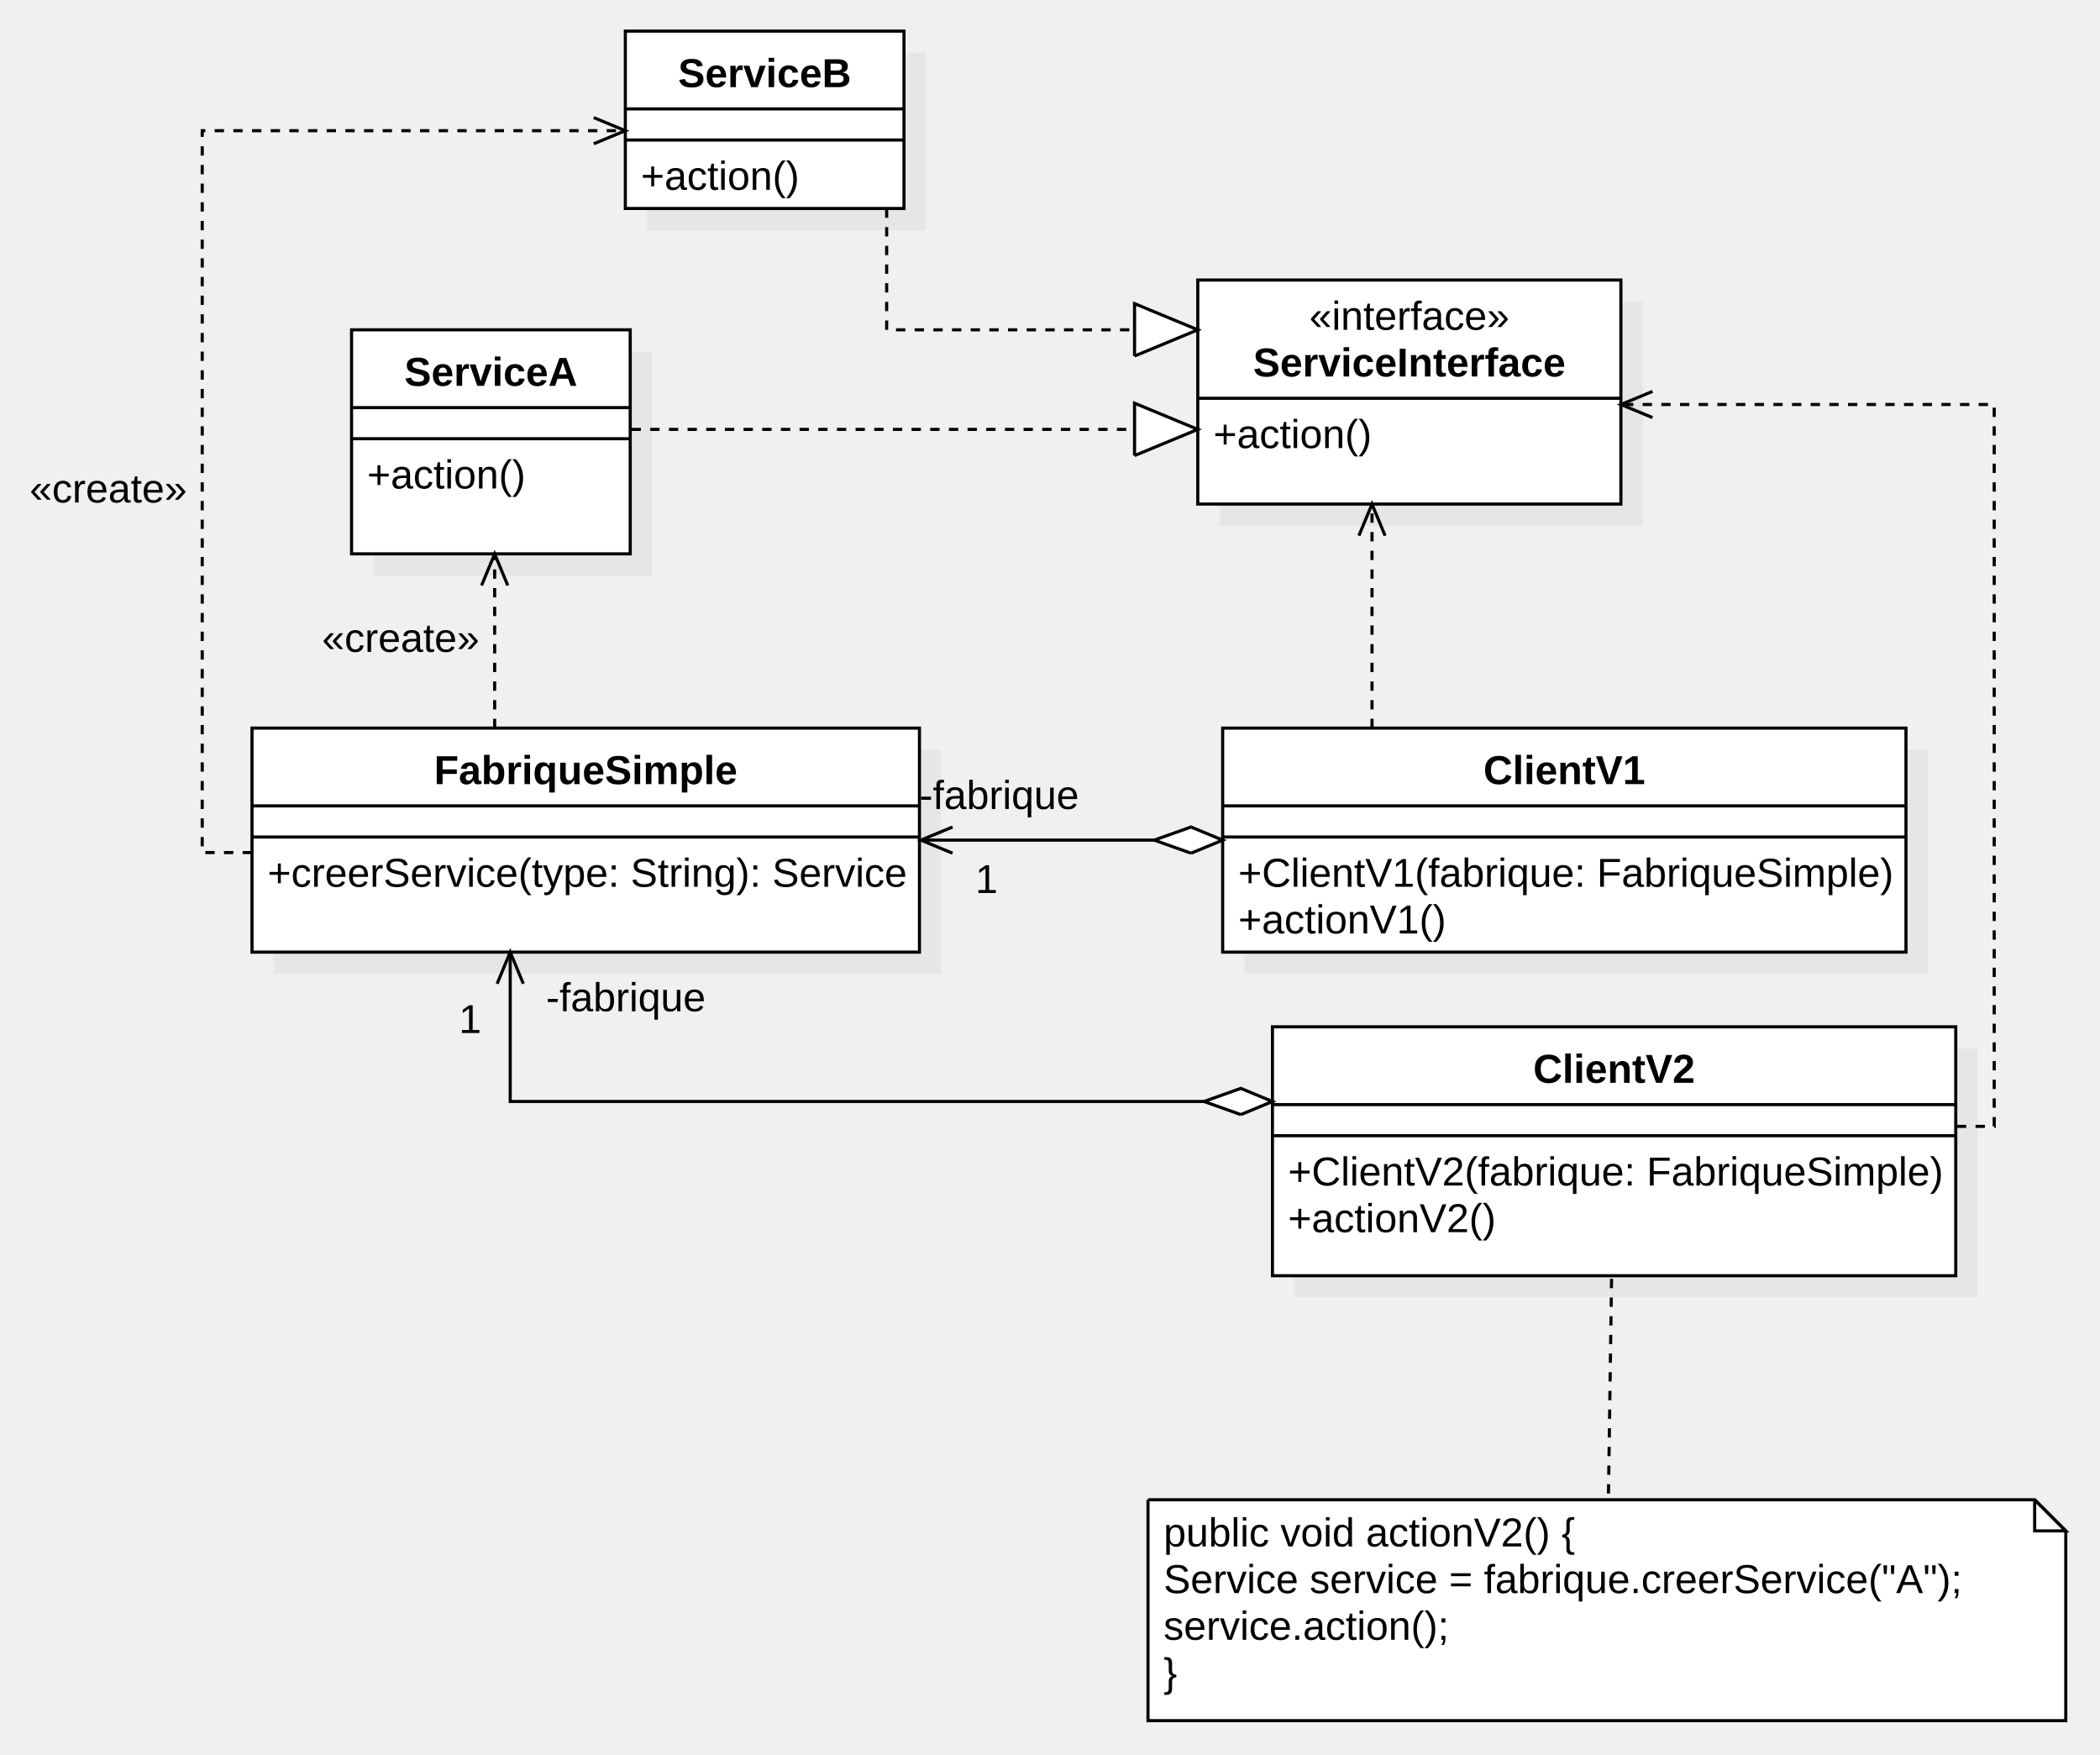
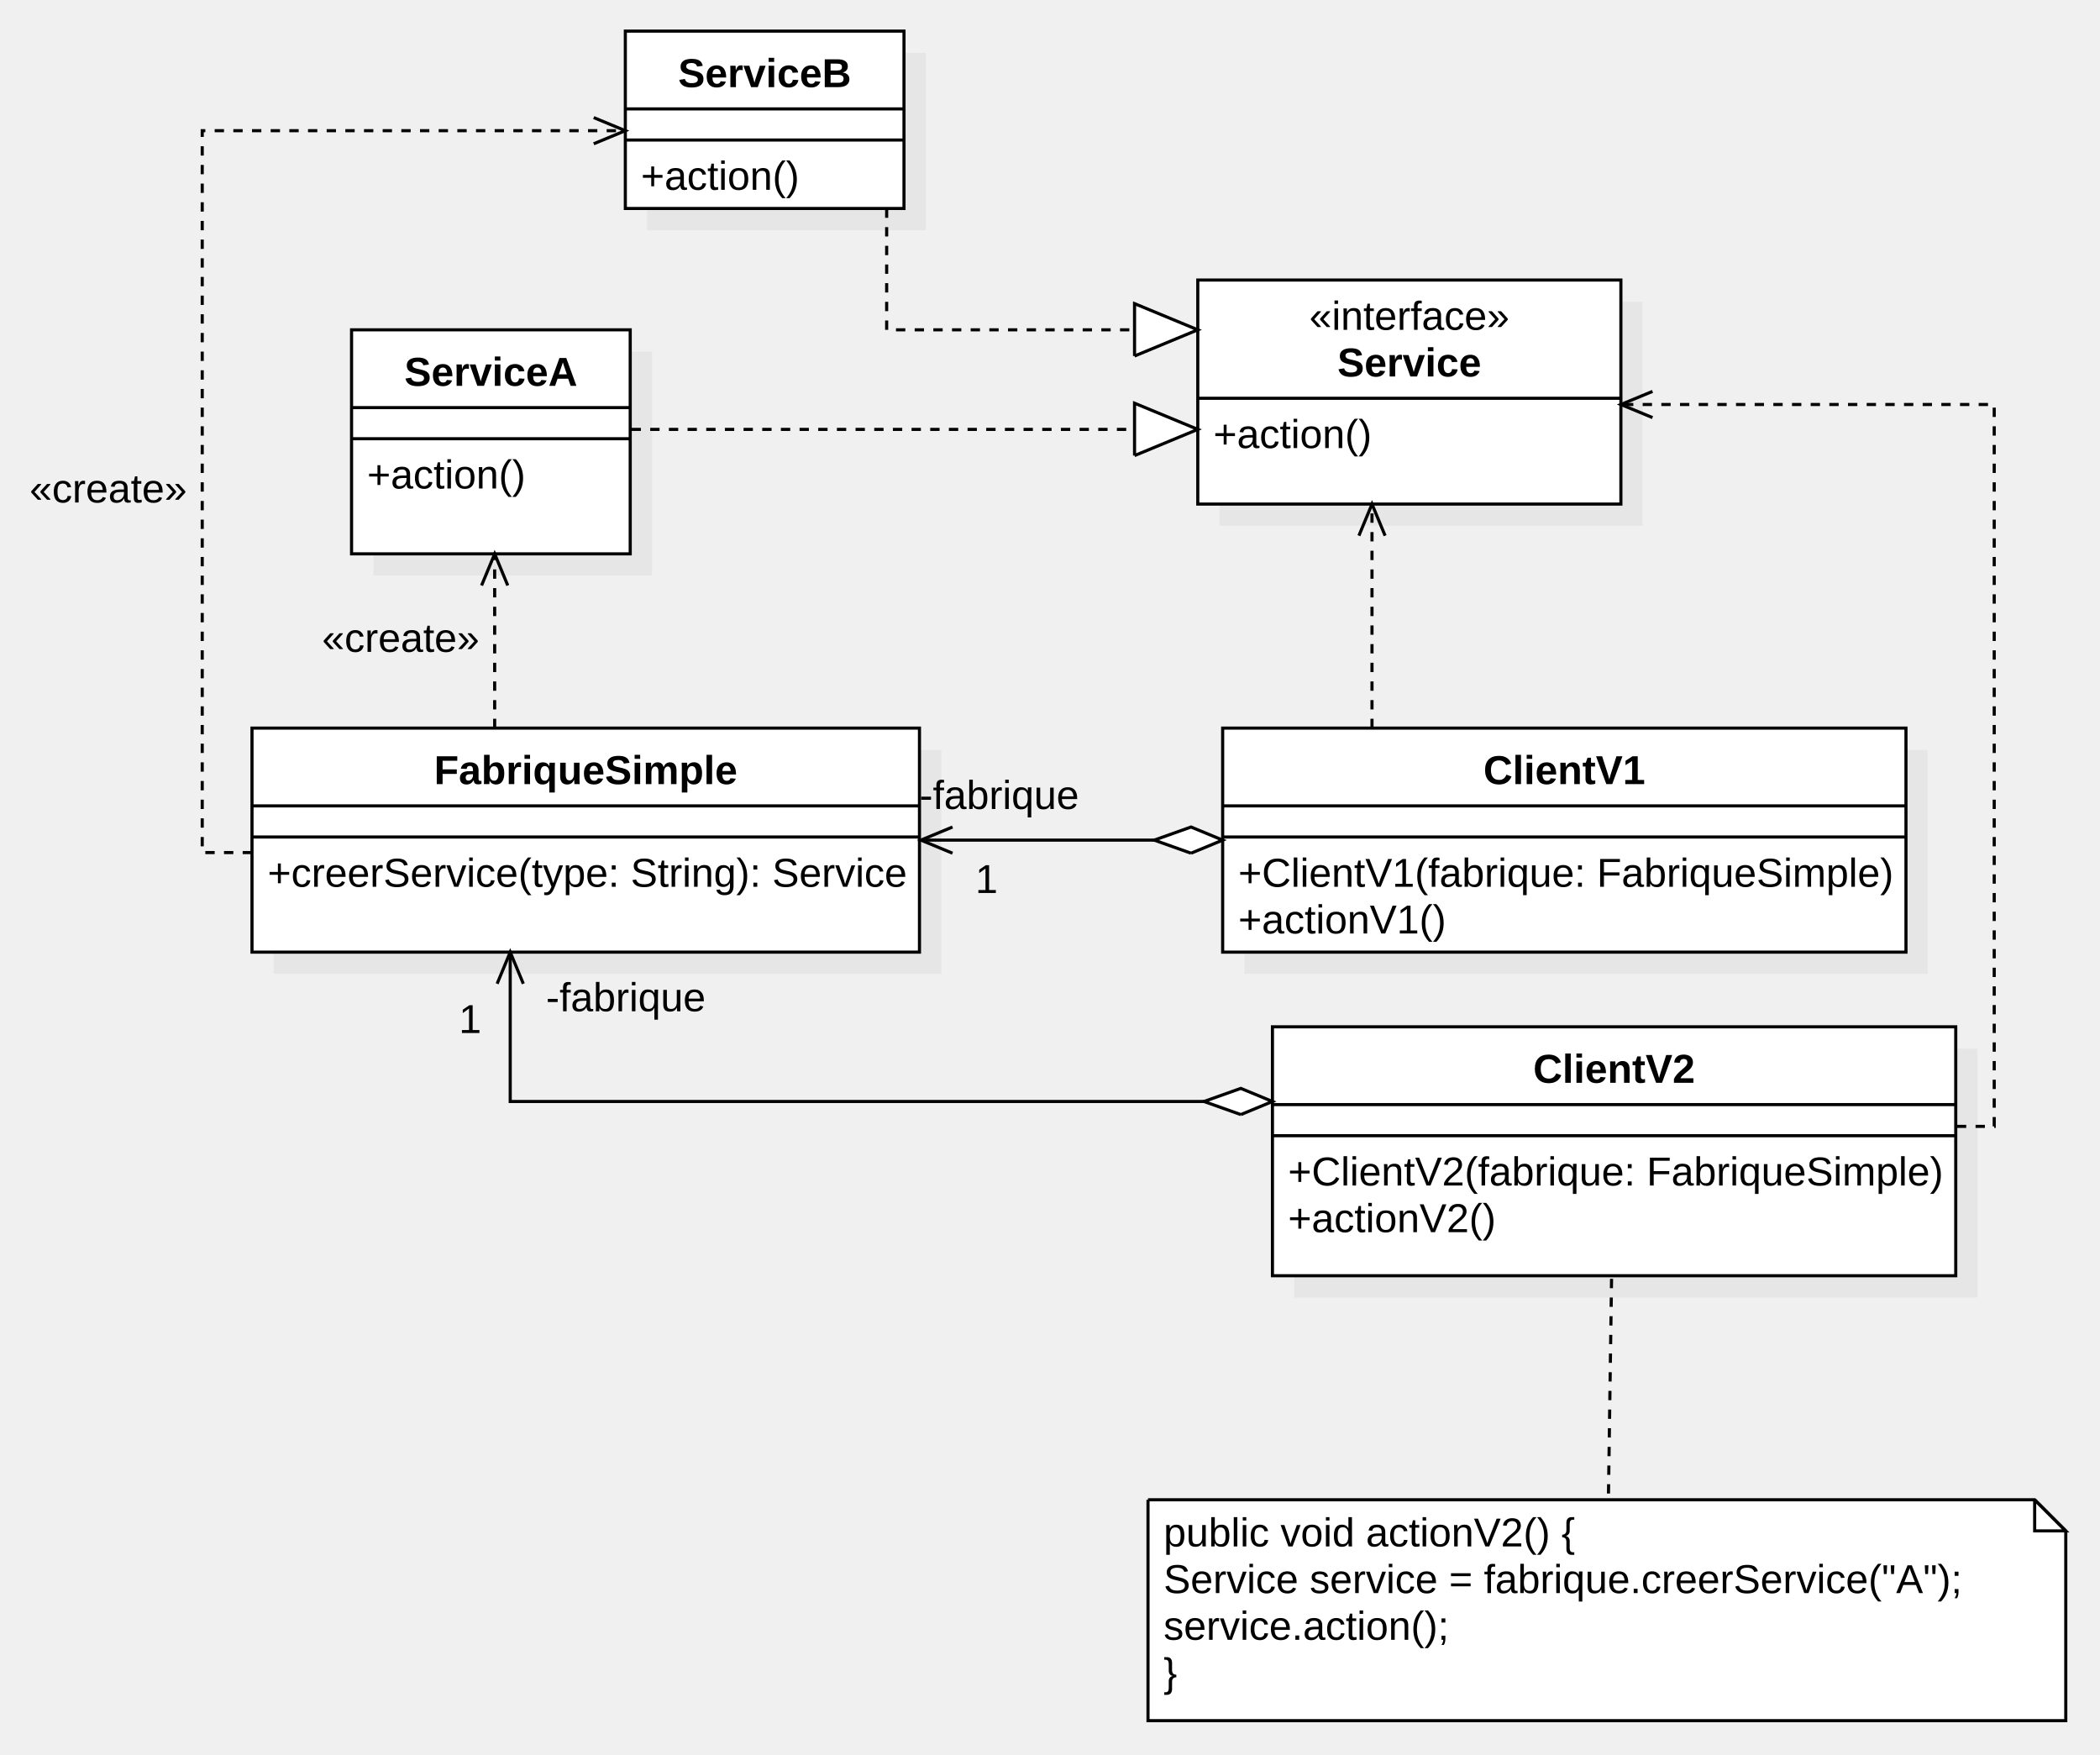
<svg xmlns="http://www.w3.org/2000/svg" version="1.1" width="675" height="564">
  <defs />
  <g>
    <g transform="translate(-15,-30) scale(1,1)">
      <rect fill="#C0C0C0" stroke="none" x="103" y="271" width="214.543" height="72" opacity="0.2" />
    </g>
    <g transform="translate(-15,-30) scale(1,1)">
      <rect fill="#ffffff" stroke="none" x="96" y="264" width="214.543" height="72" />
    </g>
    <g transform="translate(-15,-30) scale(1,1)">
      <path fill="none" stroke="#000000" d="M 96 264 L 310.543 264 L 310.543 336 L 96 336 L 96 264 Z Z" stroke-miterlimit="10" />
    </g>
    <g transform="translate(-15,-30) scale(1,1)">
      <path fill="none" stroke="#000000" d="M 96 289 L 310.543 289" stroke-miterlimit="10" />
    </g>
    <g transform="translate(-15,-30) scale(1,1)">
      <path fill="none" stroke="#000000" d="M 96 299 L 310.543 299" stroke-miterlimit="10" />
    </g>
    <g transform="translate(-15,-30) scale(1,1)">
      <g>
        <path fill="none" stroke="none" />
        <text fill="#000000" stroke="none" font-family="Arial" font-size="13px" font-style="normal" font-weight="bold" text-decoration="none" x="154.512" y="282">FabriqueSimple</text>
      </g>
    </g>
    <g transform="translate(-15,-30) scale(1,1)">
      <g>
        <path fill="none" stroke="none" />
        <text fill="#000000" stroke="none" font-family="Arial" font-size="13px" font-style="normal" font-weight="normal" text-decoration="none" x="101" y="315">+creerService(type: String): Service</text>
      </g>
    </g>
    <g transform="translate(-15,-30) scale(1,1)">
      <rect fill="#C0C0C0" stroke="none" x="135" y="143" width="89.571" height="72" opacity="0.2" />
    </g>
    <g transform="translate(-15,-30) scale(1,1)">
      <rect fill="#ffffff" stroke="none" x="128" y="136" width="89.571" height="72" />
    </g>
    <g transform="translate(-15,-30) scale(1,1)">
      <path fill="none" stroke="#000000" d="M 128 136 L 217.571 136 L 217.571 208 L 128 208 L 128 136 Z Z" stroke-miterlimit="10" />
    </g>
    <g transform="translate(-15,-30) scale(1,1)">
      <path fill="none" stroke="#000000" d="M 128 161 L 217.571 161" stroke-miterlimit="10" />
    </g>
    <g transform="translate(-15,-30) scale(1,1)">
      <path fill="none" stroke="#000000" d="M 128 171 L 217.571 171" stroke-miterlimit="10" />
    </g>
    <g transform="translate(-15,-30) scale(1,1)">
      <g>
        <path fill="none" stroke="none" />
        <text fill="#000000" stroke="none" font-family="Arial" font-size="13px" font-style="normal" font-weight="bold" text-decoration="none" x="144.96" y="154">ServiceA</text>
      </g>
    </g>
    <g transform="translate(-15,-30) scale(1,1)">
      <g>
        <path fill="none" stroke="none" />
        <text fill="#000000" stroke="none" font-family="Arial" font-size="13px" font-style="normal" font-weight="normal" text-decoration="none" x="133" y="187">+action()</text>
      </g>
    </g>
    <g transform="translate(-15,-30) scale(1,1)">
      <rect fill="#C0C0C0" stroke="none" x="407" y="127" width="136" height="72" opacity="0.2" />
    </g>
    <g transform="translate(-15,-30) scale(1,1)">
      <rect fill="#ffffff" stroke="none" x="400" y="120" width="136" height="72" />
    </g>
    <g transform="translate(-15,-30) scale(1,1)">
      <path fill="none" stroke="#000000" d="M 400 120 L 536 120 L 536 192 L 400 192 L 400 120 Z Z" stroke-miterlimit="10" />
    </g>
    <g transform="translate(-15,-30) scale(1,1)">
      <path fill="none" stroke="#000000" d="M 400 158 L 536 158" stroke-miterlimit="10" />
    </g>
    <g transform="translate(-15,-30) scale(1,1)">
      <g>
        <path fill="none" stroke="none" />
        <text fill="#000000" stroke="none" font-family="Arial" font-size="13px" font-style="normal" font-weight="normal" text-decoration="none" x="435.84" y="136">«interface»</text>
      </g>
    </g>
    <g transform="translate(-15,-30) scale(1,1)">
      <g>
        <path fill="none" stroke="none" />
-         <text fill="#000000" stroke="none" font-family="Arial" font-size="13px" font-style="normal" font-weight="bold" text-decoration="none" x="417.774" y="151">ServiceInterface</text>
+         <text fill="#000000" stroke="none" font-family="Arial" font-size="13px" font-style="normal" font-weight="bold" text-decoration="none" x="444.869" y="151">Service</text>
      </g>
    </g>
    <g transform="translate(-15,-30) scale(1,1)">
      <g>
        <path fill="none" stroke="none" />
        <text fill="#000000" stroke="none" font-family="Arial" font-size="13px" font-style="normal" font-weight="normal" text-decoration="none" x="405" y="174">+action()</text>
      </g>
    </g>
    <g transform="translate(-15,-30) scale(1,1)">
      <path fill="none" stroke="#000000" d="M 218 168 L 400 168" stroke-miterlimit="10" stroke-dasharray="3" />
    </g>
    <g transform="translate(-15,-30) scale(1,1)">
      <path fill="#FFFFFF" stroke="none" d="M 379.675 176.419 L 400 168 L 379.675 159.581" />
    </g>
    <g transform="translate(-15,-30) scale(1,1)">
      <path fill="none" stroke="#000000" d="M 379.675 176.419 L 400 168 L 379.675 159.581 L 379.675 176.419" stroke-miterlimit="10" />
    </g>
    <g transform="translate(-15,-30) scale(1,1)">
      <rect fill="#C0C0C0" stroke="none" x="223" y="47" width="89.571" height="57" opacity="0.2" />
    </g>
    <g transform="translate(-15,-30) scale(1,1)">
      <rect fill="#ffffff" stroke="none" x="216" y="40" width="89.571" height="57" />
    </g>
    <g transform="translate(-15,-30) scale(1,1)">
      <path fill="none" stroke="#000000" d="M 216 40 L 305.571 40 L 305.571 97 L 216 97 L 216 40 Z Z" stroke-miterlimit="10" />
    </g>
    <g transform="translate(-15,-30) scale(1,1)">
      <path fill="none" stroke="#000000" d="M 216 65 L 305.571 65" stroke-miterlimit="10" />
    </g>
    <g transform="translate(-15,-30) scale(1,1)">
      <path fill="none" stroke="#000000" d="M 216 75 L 305.571 75" stroke-miterlimit="10" />
    </g>
    <g transform="translate(-15,-30) scale(1,1)">
      <g>
        <path fill="none" stroke="none" />
        <text fill="#000000" stroke="none" font-family="Arial" font-size="13px" font-style="normal" font-weight="bold" text-decoration="none" x="232.96" y="58">ServiceB</text>
      </g>
    </g>
    <g transform="translate(-15,-30) scale(1,1)">
      <g>
        <path fill="none" stroke="none" />
        <text fill="#000000" stroke="none" font-family="Arial" font-size="13px" font-style="normal" font-weight="normal" text-decoration="none" x="221" y="91">+action()</text>
      </g>
    </g>
    <g transform="translate(-15,-30) scale(1,1)">
      <path fill="none" stroke="#000000" d="M 300 97 L 300 136 L 400 136" stroke-miterlimit="10" stroke-dasharray="3" />
    </g>
    <g transform="translate(-15,-30) scale(1,1)">
      <path fill="#FFFFFF" stroke="none" d="M 379.675 144.419 L 400 136 L 379.675 127.581" />
    </g>
    <g transform="translate(-15,-30) scale(1,1)">
      <path fill="none" stroke="#000000" d="M 379.675 144.419 L 400 136 L 379.675 127.581 L 379.675 144.419" stroke-miterlimit="10" />
    </g>
    <g transform="translate(-15,-30) scale(1,1)">
      <rect fill="#C0C0C0" stroke="none" x="415" y="271" width="219.634" height="72" opacity="0.2" />
    </g>
    <g transform="translate(-15,-30) scale(1,1)">
      <rect fill="#ffffff" stroke="none" x="408" y="264" width="219.634" height="72" />
    </g>
    <g transform="translate(-15,-30) scale(1,1)">
      <path fill="none" stroke="#000000" d="M 408 264 L 627.634 264 L 627.634 336 L 408 336 L 408 264 Z Z" stroke-miterlimit="10" />
    </g>
    <g transform="translate(-15,-30) scale(1,1)">
      <path fill="none" stroke="#000000" d="M 408 289 L 627.634 289" stroke-miterlimit="10" />
    </g>
    <g transform="translate(-15,-30) scale(1,1)">
      <path fill="none" stroke="#000000" d="M 408 299 L 627.634 299" stroke-miterlimit="10" />
    </g>
    <g transform="translate(-15,-30) scale(1,1)">
      <g>
        <path fill="none" stroke="none" />
        <text fill="#000000" stroke="none" font-family="Arial" font-size="13px" font-style="normal" font-weight="bold" text-decoration="none" x="491.811" y="282">ClientV1</text>
      </g>
    </g>
    <g transform="translate(-15,-30) scale(1,1)">
      <g>
        <path fill="none" stroke="none" />
        <text fill="#000000" stroke="none" font-family="Arial" font-size="13px" font-style="normal" font-weight="normal" text-decoration="none" x="413" y="315">+ClientV1(fabrique: FabriqueSimple)</text>
      </g>
    </g>
    <g transform="translate(-15,-30) scale(1,1)">
      <g>
        <path fill="none" stroke="none" />
        <text fill="#000000" stroke="none" font-family="Arial" font-size="13px" font-style="normal" font-weight="normal" text-decoration="none" x="413" y="330">+actionV1()</text>
      </g>
    </g>
    <g transform="translate(-15,-30) scale(1,1)">
      <path fill="none" stroke="#000000" d="M 456 264 L 456 192" stroke-miterlimit="10" stroke-dasharray="3" />
    </g>
    <g transform="translate(-15,-30) scale(1,1)">
      <path fill="none" stroke="#000000" d="M 460.21 202.163 L 456 192 L 451.79 202.163" stroke-miterlimit="10" />
    </g>
    <g transform="translate(-15,-30) scale(1,1)">
      <path fill="none" stroke="#000000" d="M 174 264 L 174 208" stroke-miterlimit="10" stroke-dasharray="3" />
    </g>
    <g transform="translate(-15,-30) scale(1,1)">
      <path fill="none" stroke="#000000" d="M 178.21 218.163 L 174 208 L 169.79 218.163" stroke-miterlimit="10" />
    </g>
    <g transform="translate(-15,-30) scale(1,1)">
      <g>
        <path fill="none" stroke="none" />
        <text fill="#000000" stroke="none" font-family="Arial" font-size="13px" font-style="normal" font-weight="normal" text-decoration="none" x="118.5" y="239.5">«create»</text>
      </g>
    </g>
    <g transform="translate(-15,-30) scale(1,1)">
      <rect fill="#C0C0C0" stroke="none" x="431" y="367" width="219.634" height="80" opacity="0.2" />
    </g>
    <g transform="translate(-15,-30) scale(1,1)">
      <rect fill="#ffffff" stroke="none" x="424" y="360" width="219.634" height="80" />
    </g>
    <g transform="translate(-15,-30) scale(1,1)">
      <path fill="none" stroke="#000000" d="M 424 360 L 643.634 360 L 643.634 440 L 424 440 L 424 360 Z Z" stroke-miterlimit="10" />
    </g>
    <g transform="translate(-15,-30) scale(1,1)">
      <path fill="none" stroke="#000000" d="M 424 385 L 643.634 385" stroke-miterlimit="10" />
    </g>
    <g transform="translate(-15,-30) scale(1,1)">
      <path fill="none" stroke="#000000" d="M 424 395 L 643.634 395" stroke-miterlimit="10" />
    </g>
    <g transform="translate(-15,-30) scale(1,1)">
      <g>
        <path fill="none" stroke="none" />
        <text fill="#000000" stroke="none" font-family="Arial" font-size="13px" font-style="normal" font-weight="bold" text-decoration="none" x="507.811" y="378">ClientV2</text>
      </g>
    </g>
    <g transform="translate(-15,-30) scale(1,1)">
      <g>
        <path fill="none" stroke="none" />
        <text fill="#000000" stroke="none" font-family="Arial" font-size="13px" font-style="normal" font-weight="normal" text-decoration="none" x="429" y="411">+ClientV2(fabrique: FabriqueSimple)</text>
      </g>
    </g>
    <g transform="translate(-15,-30) scale(1,1)">
      <g>
        <path fill="none" stroke="none" />
        <text fill="#000000" stroke="none" font-family="Arial" font-size="13px" font-style="normal" font-weight="normal" text-decoration="none" x="429" y="426">+actionV2()</text>
      </g>
    </g>
    <g transform="translate(-15,-30) scale(1,1)">
      <path fill="none" stroke="#000000" d="M 311 300 L 408 300" stroke-miterlimit="10" />
    </g>
    <g transform="translate(-15,-30) scale(1,1)">
      <path fill="#FFFFFF" stroke="none" d="M 397.837 304.21 L 408 300 L 397.837 295.79 L 386 300" />
    </g>
    <g transform="translate(-15,-30) scale(1,1)">
      <path fill="none" stroke="#000000" d="M 397.837 304.21 L 408 300 L 397.837 295.79 L 386 300 L 397.837 304.21" stroke-miterlimit="10" />
    </g>
    <g transform="translate(-15,-30) scale(1,1)">
      <path fill="none" stroke="#000000" d="M 321.163 295.79 L 311 300 L 321.163 304.21" stroke-miterlimit="10" />
    </g>
    <g transform="translate(-15,-30) scale(1,1)">
      <g>
        <path fill="none" stroke="none" />
        <text fill="#000000" stroke="none" font-family="Arial" font-size="13px" font-style="normal" font-weight="normal" text-decoration="none" x="310.5" y="290">-fabrique</text>
      </g>
    </g>
    <g transform="translate(-15,-30) scale(1,1)">
      <g>
        <path fill="none" stroke="none" />
        <text fill="#000000" stroke="none" font-family="Arial" font-size="13px" font-style="normal" font-weight="normal" text-decoration="none" x="328.5" y="317">1</text>
      </g>
    </g>
    <g transform="translate(-15,-30) scale(1,1)">
      <path fill="none" stroke="#000000" d="M 179 336 L 179 384 L 424 384" stroke-miterlimit="10" />
    </g>
    <g transform="translate(-15,-30) scale(1,1)">
      <path fill="#FFFFFF" stroke="none" d="M 413.837 388.21 L 424 384 L 413.837 379.79 L 402 384" />
    </g>
    <g transform="translate(-15,-30) scale(1,1)">
      <path fill="none" stroke="#000000" d="M 413.837 388.21 L 424 384 L 413.837 379.79 L 402 384 L 413.837 388.21" stroke-miterlimit="10" />
    </g>
    <g transform="translate(-15,-30) scale(1,1)">
      <path fill="none" stroke="#000000" d="M 183.21 346.163 L 179 336 L 174.79 346.163" stroke-miterlimit="10" />
    </g>
    <g transform="translate(-15,-30) scale(1,1)">
      <g>
        <path fill="none" stroke="none" />
        <text fill="#000000" stroke="none" font-family="Arial" font-size="13px" font-style="normal" font-weight="normal" text-decoration="none" x="190.5" y="355">-fabrique</text>
      </g>
    </g>
    <g transform="translate(-15,-30) scale(1,1)">
      <g>
        <path fill="none" stroke="none" />
        <text fill="#000000" stroke="none" font-family="Arial" font-size="13px" font-style="normal" font-weight="normal" text-decoration="none" x="162.5" y="362">1</text>
      </g>
    </g>
    <g transform="translate(-15,-30) scale(1,1)">
      <path fill="none" stroke="#000000" d="M 644 392 L 656 392 L 656 160 L 536 160" stroke-miterlimit="10" stroke-dasharray="3" />
    </g>
    <g transform="translate(-15,-30) scale(1,1)">
      <path fill="none" stroke="#000000" d="M 546.163 155.79 L 536 160 L 546.163 164.21" stroke-miterlimit="10" />
    </g>
    <g transform="translate(-15,-30) scale(1,1)">
      <path fill="none" stroke="#000000" d="M 96 304 L 80 304 L 80 72 L 216 72" stroke-miterlimit="10" stroke-dasharray="3" />
    </g>
    <g transform="translate(-15,-30) scale(1,1)">
      <path fill="none" stroke="#000000" d="M 205.837 76.21 L 216 72 L 205.837 67.79" stroke-miterlimit="10" />
    </g>
    <g transform="translate(-15,-30) scale(1,1)">
      <g>
        <path fill="none" stroke="none" />
        <text fill="#000000" stroke="none" font-family="Arial" font-size="13px" font-style="normal" font-weight="normal" text-decoration="none" x="24.5" y="191.5">«create»</text>
      </g>
    </g>
    <g transform="translate(-15,-30) scale(1,1)">
      <path fill="#ffffff" stroke="none" d="M 384 512 L 669 512 L 679 522 L 679 583 L 384 583 L 384 512" />
    </g>
    <g transform="translate(-15,-30) scale(1,1)">
      <path fill="none" stroke="#000000" d="M 384 512 L 669 512 L 679 522 L 679 583 L 384 583 L 384 512 L 384 512" stroke-miterlimit="10" />
    </g>
    <g transform="translate(-15,-30) scale(1,1)">
      <path fill="none" stroke="#000000" d="M 669 512 L 669 522 L 679 522 L 669 512" stroke-miterlimit="10" />
    </g>
    <g transform="translate(-15,-30) scale(1,1)">
      <g>
        <path fill="none" stroke="none" />
        <text fill="#000000" stroke="none" font-family="Arial" font-size="13px" font-style="normal" font-weight="normal" text-decoration="none" x="389" y="527">public void actionV2() {</text>
      </g>
    </g>
    <g transform="translate(-15,-30) scale(1,1)">
      <g>
        <path fill="none" stroke="none" />
        <text fill="#000000" stroke="none" font-family="Arial" font-size="13px" font-style="normal" font-weight="normal" text-decoration="none" x="389" y="542">    Service service = fabrique.creerService("A");</text>
      </g>
    </g>
    <g transform="translate(-15,-30) scale(1,1)">
      <g>
        <path fill="none" stroke="none" />
        <text fill="#000000" stroke="none" font-family="Arial" font-size="13px" font-style="normal" font-weight="normal" text-decoration="none" x="389" y="557">    service.action();</text>
      </g>
    </g>
    <g transform="translate(-15,-30) scale(1,1)">
      <g>
        <path fill="none" stroke="none" />
        <text fill="#000000" stroke="none" font-family="Arial" font-size="13px" font-style="normal" font-weight="normal" text-decoration="none" x="389" y="572">}</text>
      </g>
    </g>
    <g transform="translate(-15,-30) scale(1,1)">
      <path fill="none" stroke="#000000" d="M 533 441 L 532 511" stroke-miterlimit="10" stroke-dasharray="3" />
    </g>
  </g>
</svg>
